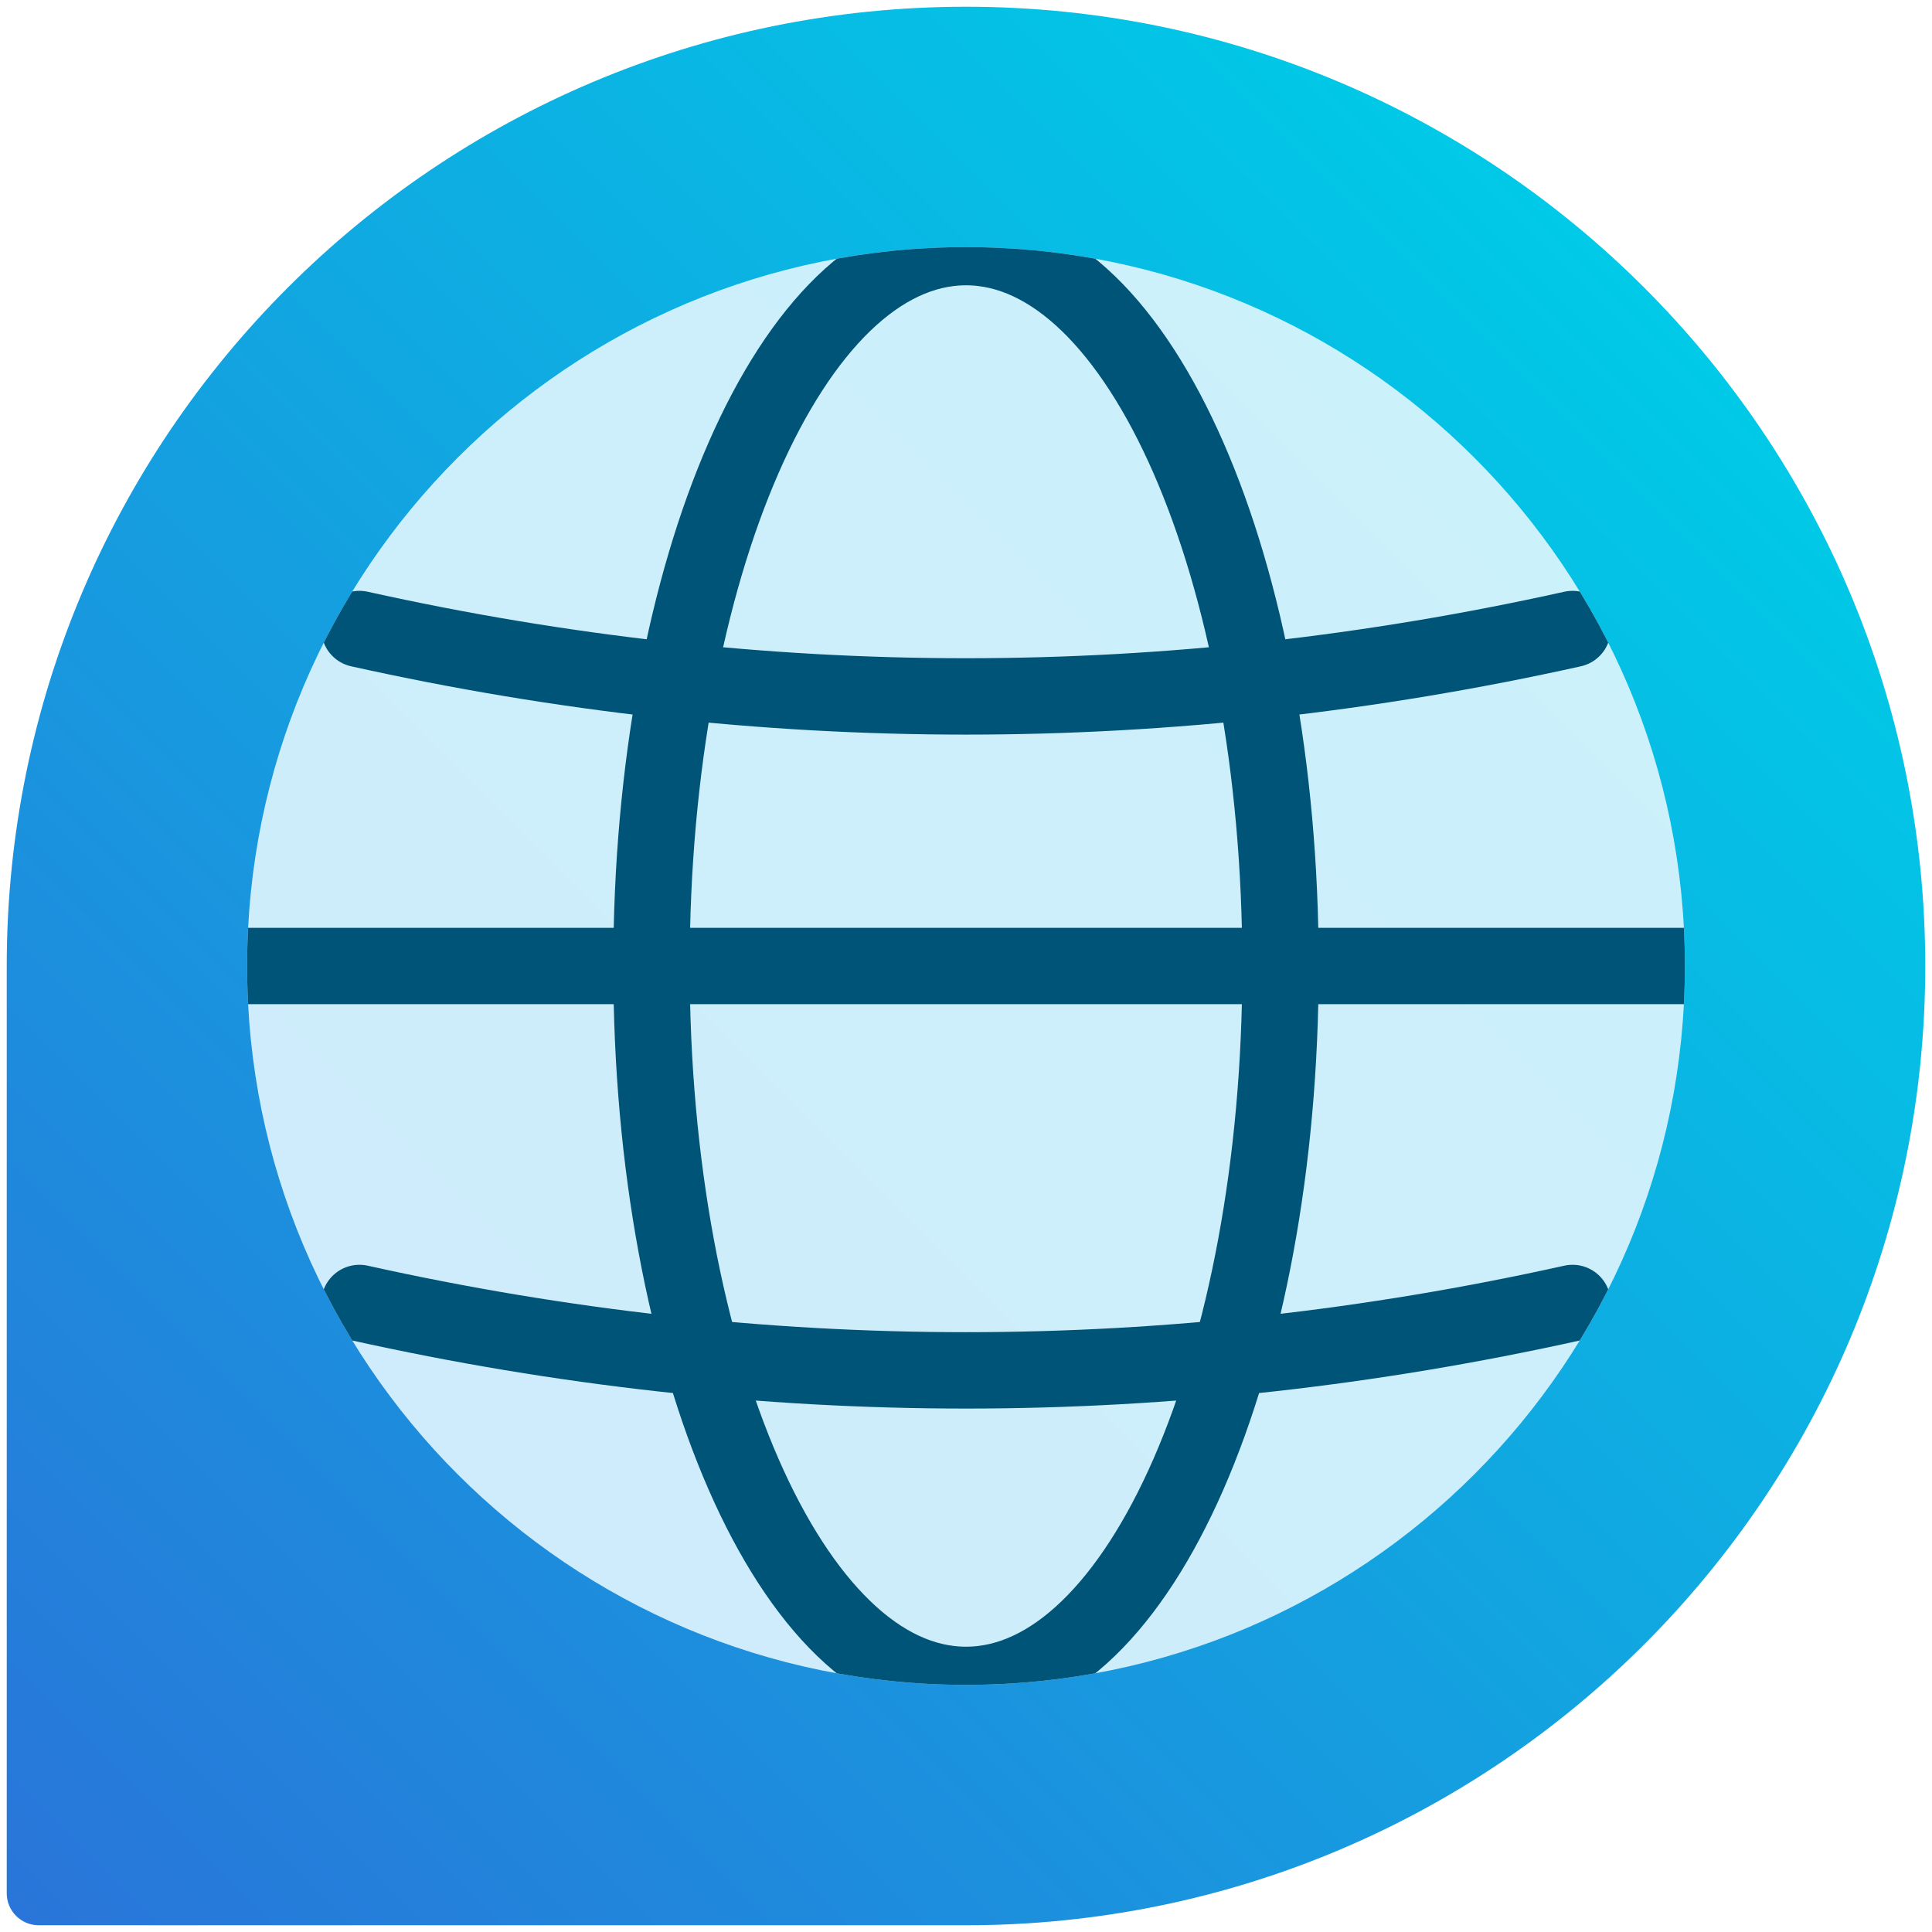
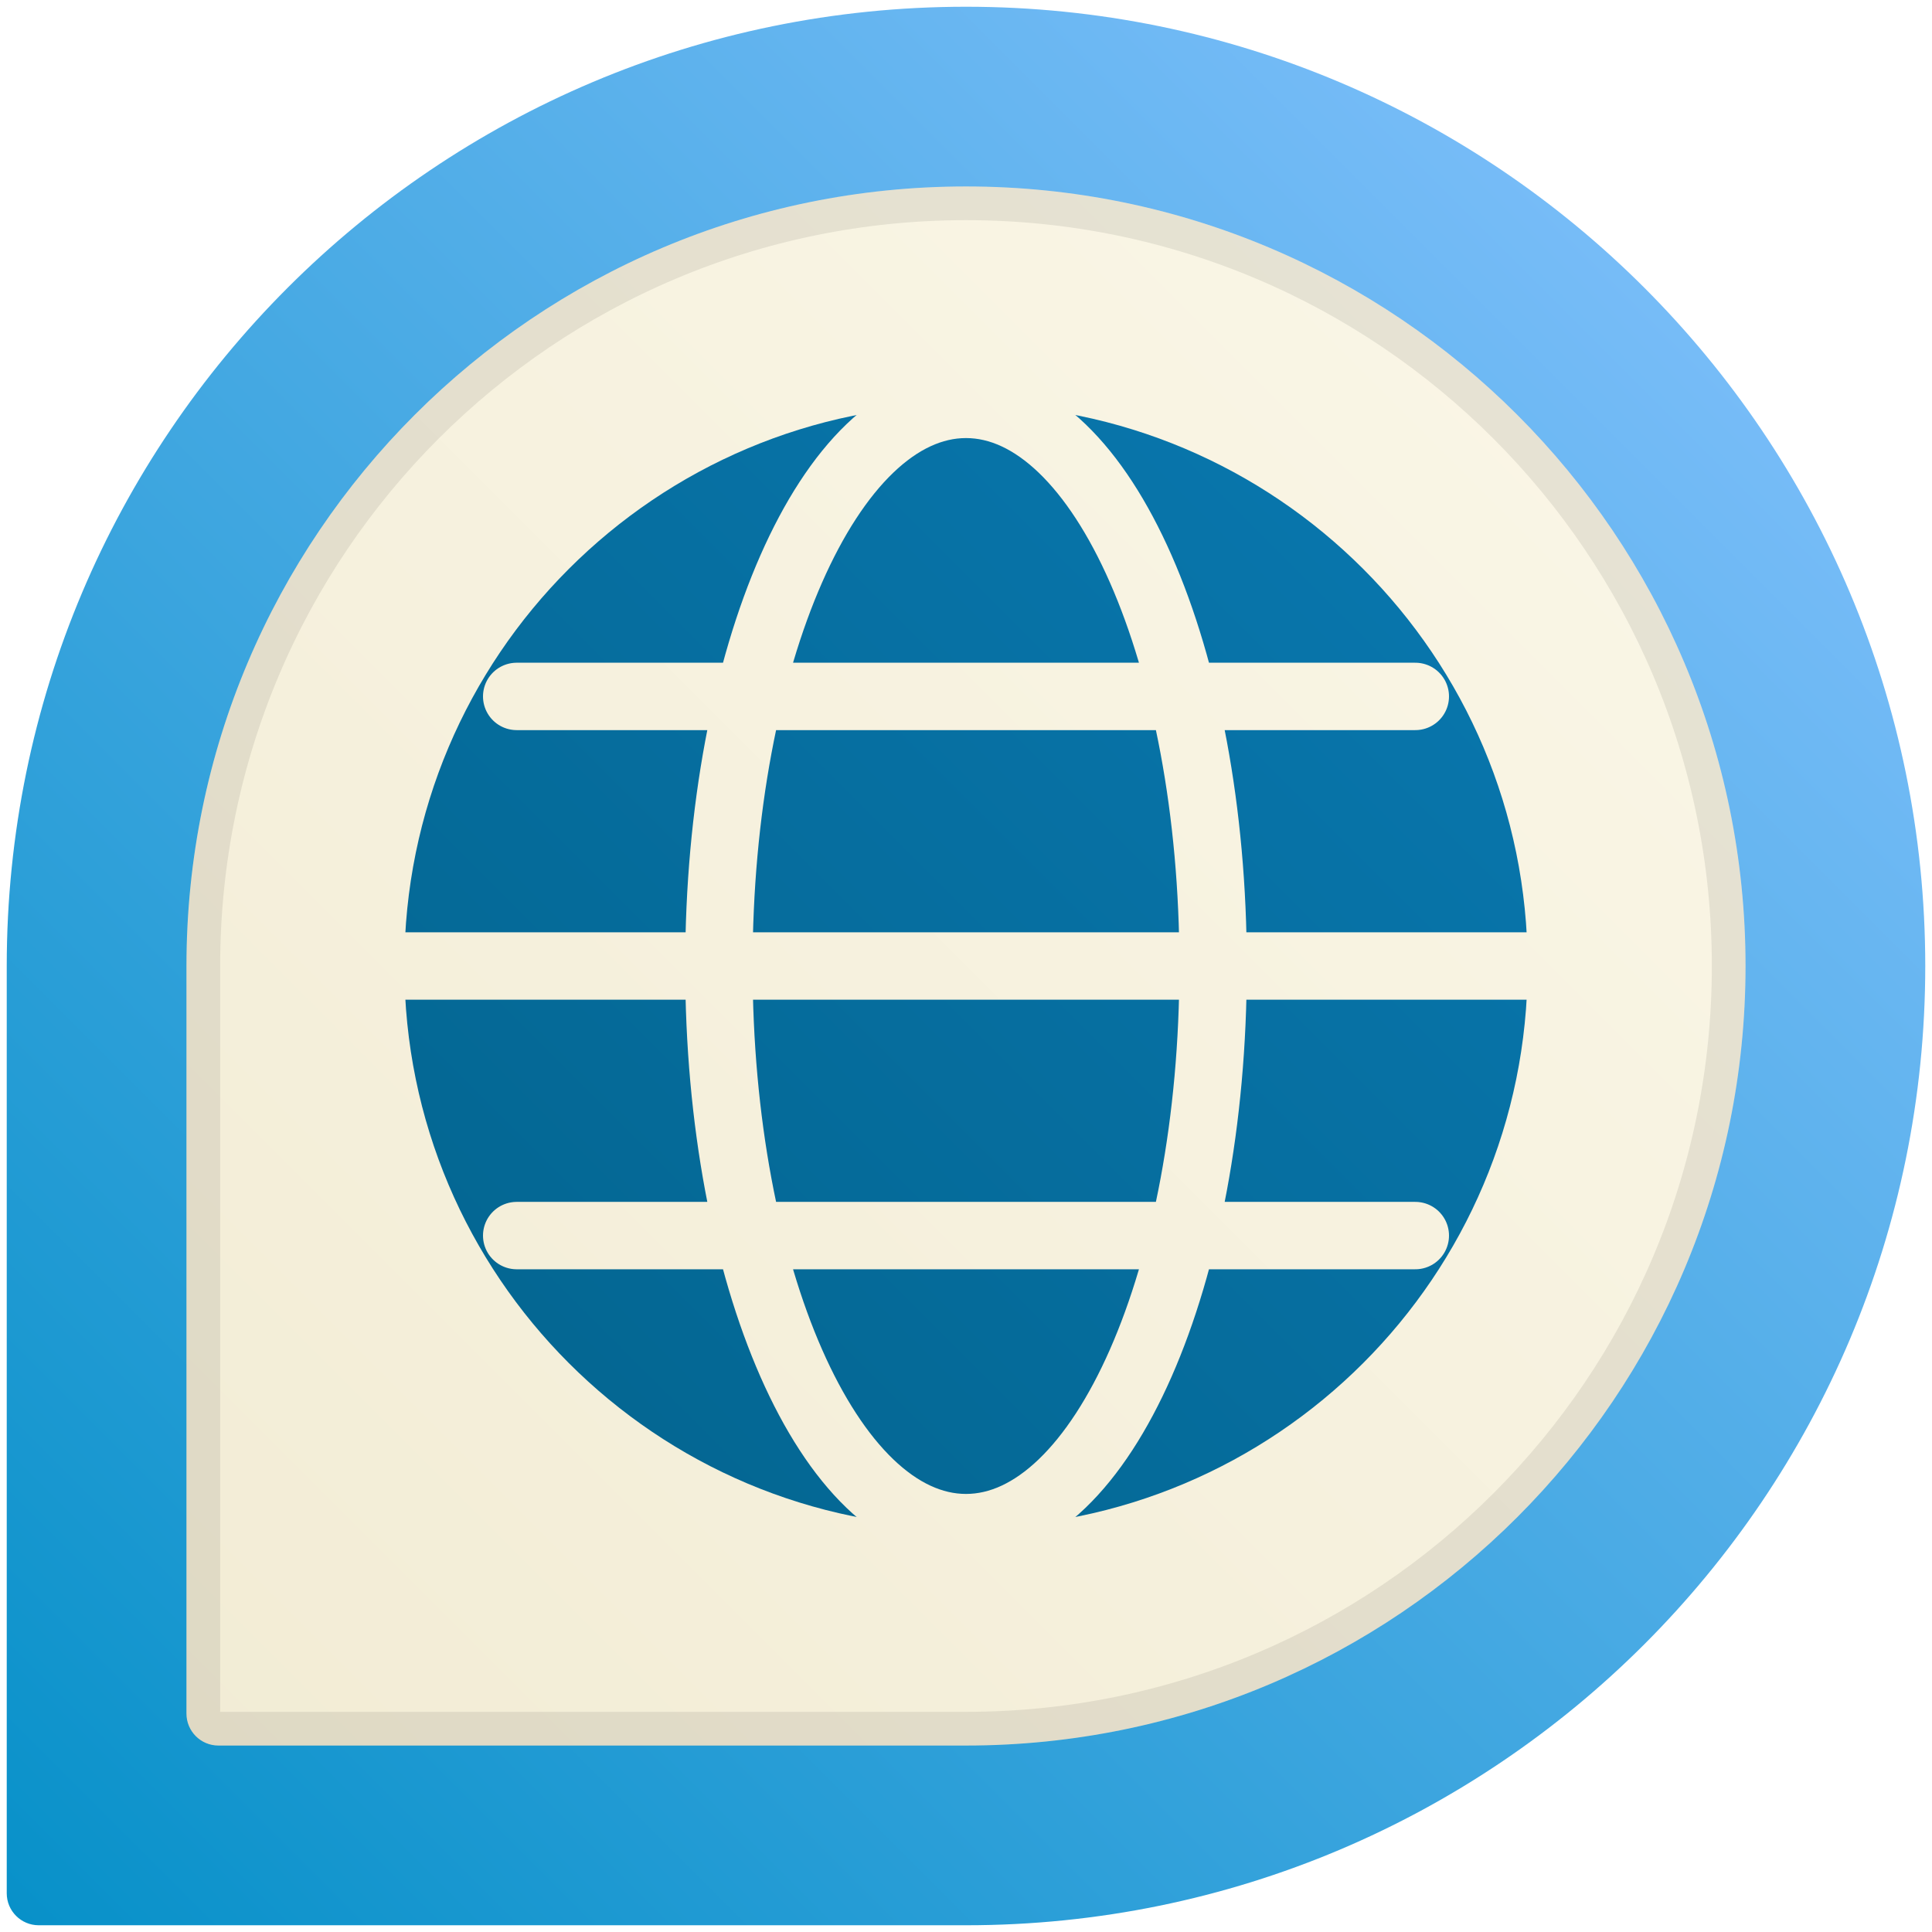
<svg xmlns="http://www.w3.org/2000/svg" width="86" height="86" viewBox="0 0 86 86">
  <defs>
-     <linearGradient id="gF" gradientUnits="userSpaceOnUse" x1="0.717" y1="85.283" x2="73.194" y2="12.806">
-       <stop offset="0" stop-color="#2975D9" />
-       <stop offset="1" stop-color="#00CAE7" />
+     <linearGradient id="gF" gradientUnits="userSpaceOnUse" x1="0.717" y1="85.283" x2="85.283" y2="0.717">
+       <stop offset="0" stop-color="#0891C9" />
+       <stop offset="1" stop-color="#89C3FF" />
    </linearGradient>
+     <linearGradient id="gD" gradientUnits="userSpaceOnUse" x1="0.717" y1="85.283" x2="85.283" y2="0.717">
+       <stop offset="0" stop-color="#015D82" />
+       <stop offset="1" stop-color="#0B7FBC" />
+     </linearGradient>
+     <linearGradient id="gE" gradientUnits="userSpaceOnUse" x1="0.717" y1="85.283" x2="85.283" y2="0.717">
+       <stop offset="0" stop-color="#004564" />
+       <stop offset="1" stop-color="#056495" />
+     </linearGradient>
+     <linearGradient id="gL" gradientUnits="userSpaceOnUse" x1="0.717" y1="85.283" x2="85.283" y2="0.717">
+       <stop offset="0" stop-color="#0F7EAE" />
+       <stop offset="1" stop-color="#3FA1E0" />
+     </linearGradient>
+     <linearGradient id="gT" gradientUnits="userSpaceOnUse" x1="0.717" y1="85.283" x2="85.283" y2="0.717">
+       <stop offset="0" stop-color="#82C7F0" />
+       <stop offset="1" stop-color="#B2DEFF" />
+     </linearGradient>
+     <linearGradient id="gC" gradientUnits="userSpaceOnUse" x1="0.717" y1="85.283" x2="85.283" y2="0.717">
+       <stop offset="0" stop-color="#F1EBD3" />
+       <stop offset="1" stop-color="#FCF8EA" />
+     </linearGradient>
+     <radialGradient id="gR" gradientUnits="userSpaceOnUse" cx="40" cy="40" r="24">
+       <stop offset="0" stop-color="#3FA1E0" />
+       <stop offset="1" stop-color="#015D82" />
+     </radialGradient>
  </defs>
  <path d="M43.000,0.300 H43.000 A42.700,42.700 0 0 1 85.700,43.000 V43.000 A42.700,42.700 0 0 1 43.000,85.700 H1.723 A1.423,1.423 0 0 1 0.300,84.277 V43.000 A42.700,42.700 0 0 1 43.000,0.300 Z" fill="url(#gF)" />
-   <g opacity="0.9">
-     <path d="M75.0 43.0A32.0 32.0 0 1 0 11.0 43.0A32.0 32.0 0 1 0 75.0 43.0Z" fill="#E1F6FE" />
-   </g>
-   <clipPath id="c1">
-     <path d="M75.0 43.0A32.0 32.0 0 1 0 11.0 43.0A32.0 32.0 0 1 0 75.0 43.0Z" />
+   <path d="M43.000,8.300 H43.000 A34.700,34.700 0 0 1 77.700,43.000 V43.000 A34.700,34.700 0 0 1 43.000,77.700 H9.723 A1.423,1.423 0 0 1 8.300,76.277 V43.000 A34.700,34.700 0 0 1 43.000,8.300 Z" fill="url(#gC)" />
+   <clipPath id="face">
+     <path d="M43.000,8.300 H43.000 A34.700,34.700 0 0 1 77.700,43.000 V43.000 A34.700,34.700 0 0 1 43.000,77.700 H9.723 A1.423,1.423 0 0 1 8.300,76.277 V43.000 A34.700,34.700 0 0 1 43.000,8.300 Z" />
  </clipPath>
-   <g clip-path="url(#c1)">
-     <path d="M43.0 11.0A14 32.0 0 0 0 43.0 75.0A14 32.0 0 0 0 43.0 11.0M11.0 43.0H75.0M16.0 28.0Q43.0 34.0 70.0 28.0M16.0 58.0Q43.0 64.0 70.0 58.0" fill="none" stroke="#005477" stroke-width="3.4" stroke-linecap="round" stroke-linejoin="round" />
-   </g>
+   <path d="M43.000,8.300 H43.000 A34.700,34.700 0 0 1 77.700,43.000 V43.000 A34.700,34.700 0 0 1 43.000,77.700 H9.723 A1.423,1.423 0 0 1 8.300,76.277 V43.000 A34.700,34.700 0 0 1 43.000,8.300 Z" fill="none" stroke="#000000" stroke-opacity="0.08" stroke-width="3" clip-path="url(#face)" />
+   <circle cx="43" cy="43" r="25" fill="url(#gD)" />
+   <path d="M43 18 A11 25 0 0 0 43 68 A11 25 0 0 0 43 18 M18 43 H68 M23 31 H63 M23 55 H63" fill="none" stroke="url(#gC)" stroke-width="3" stroke-linecap="round" stroke-linejoin="round" />
</svg>
